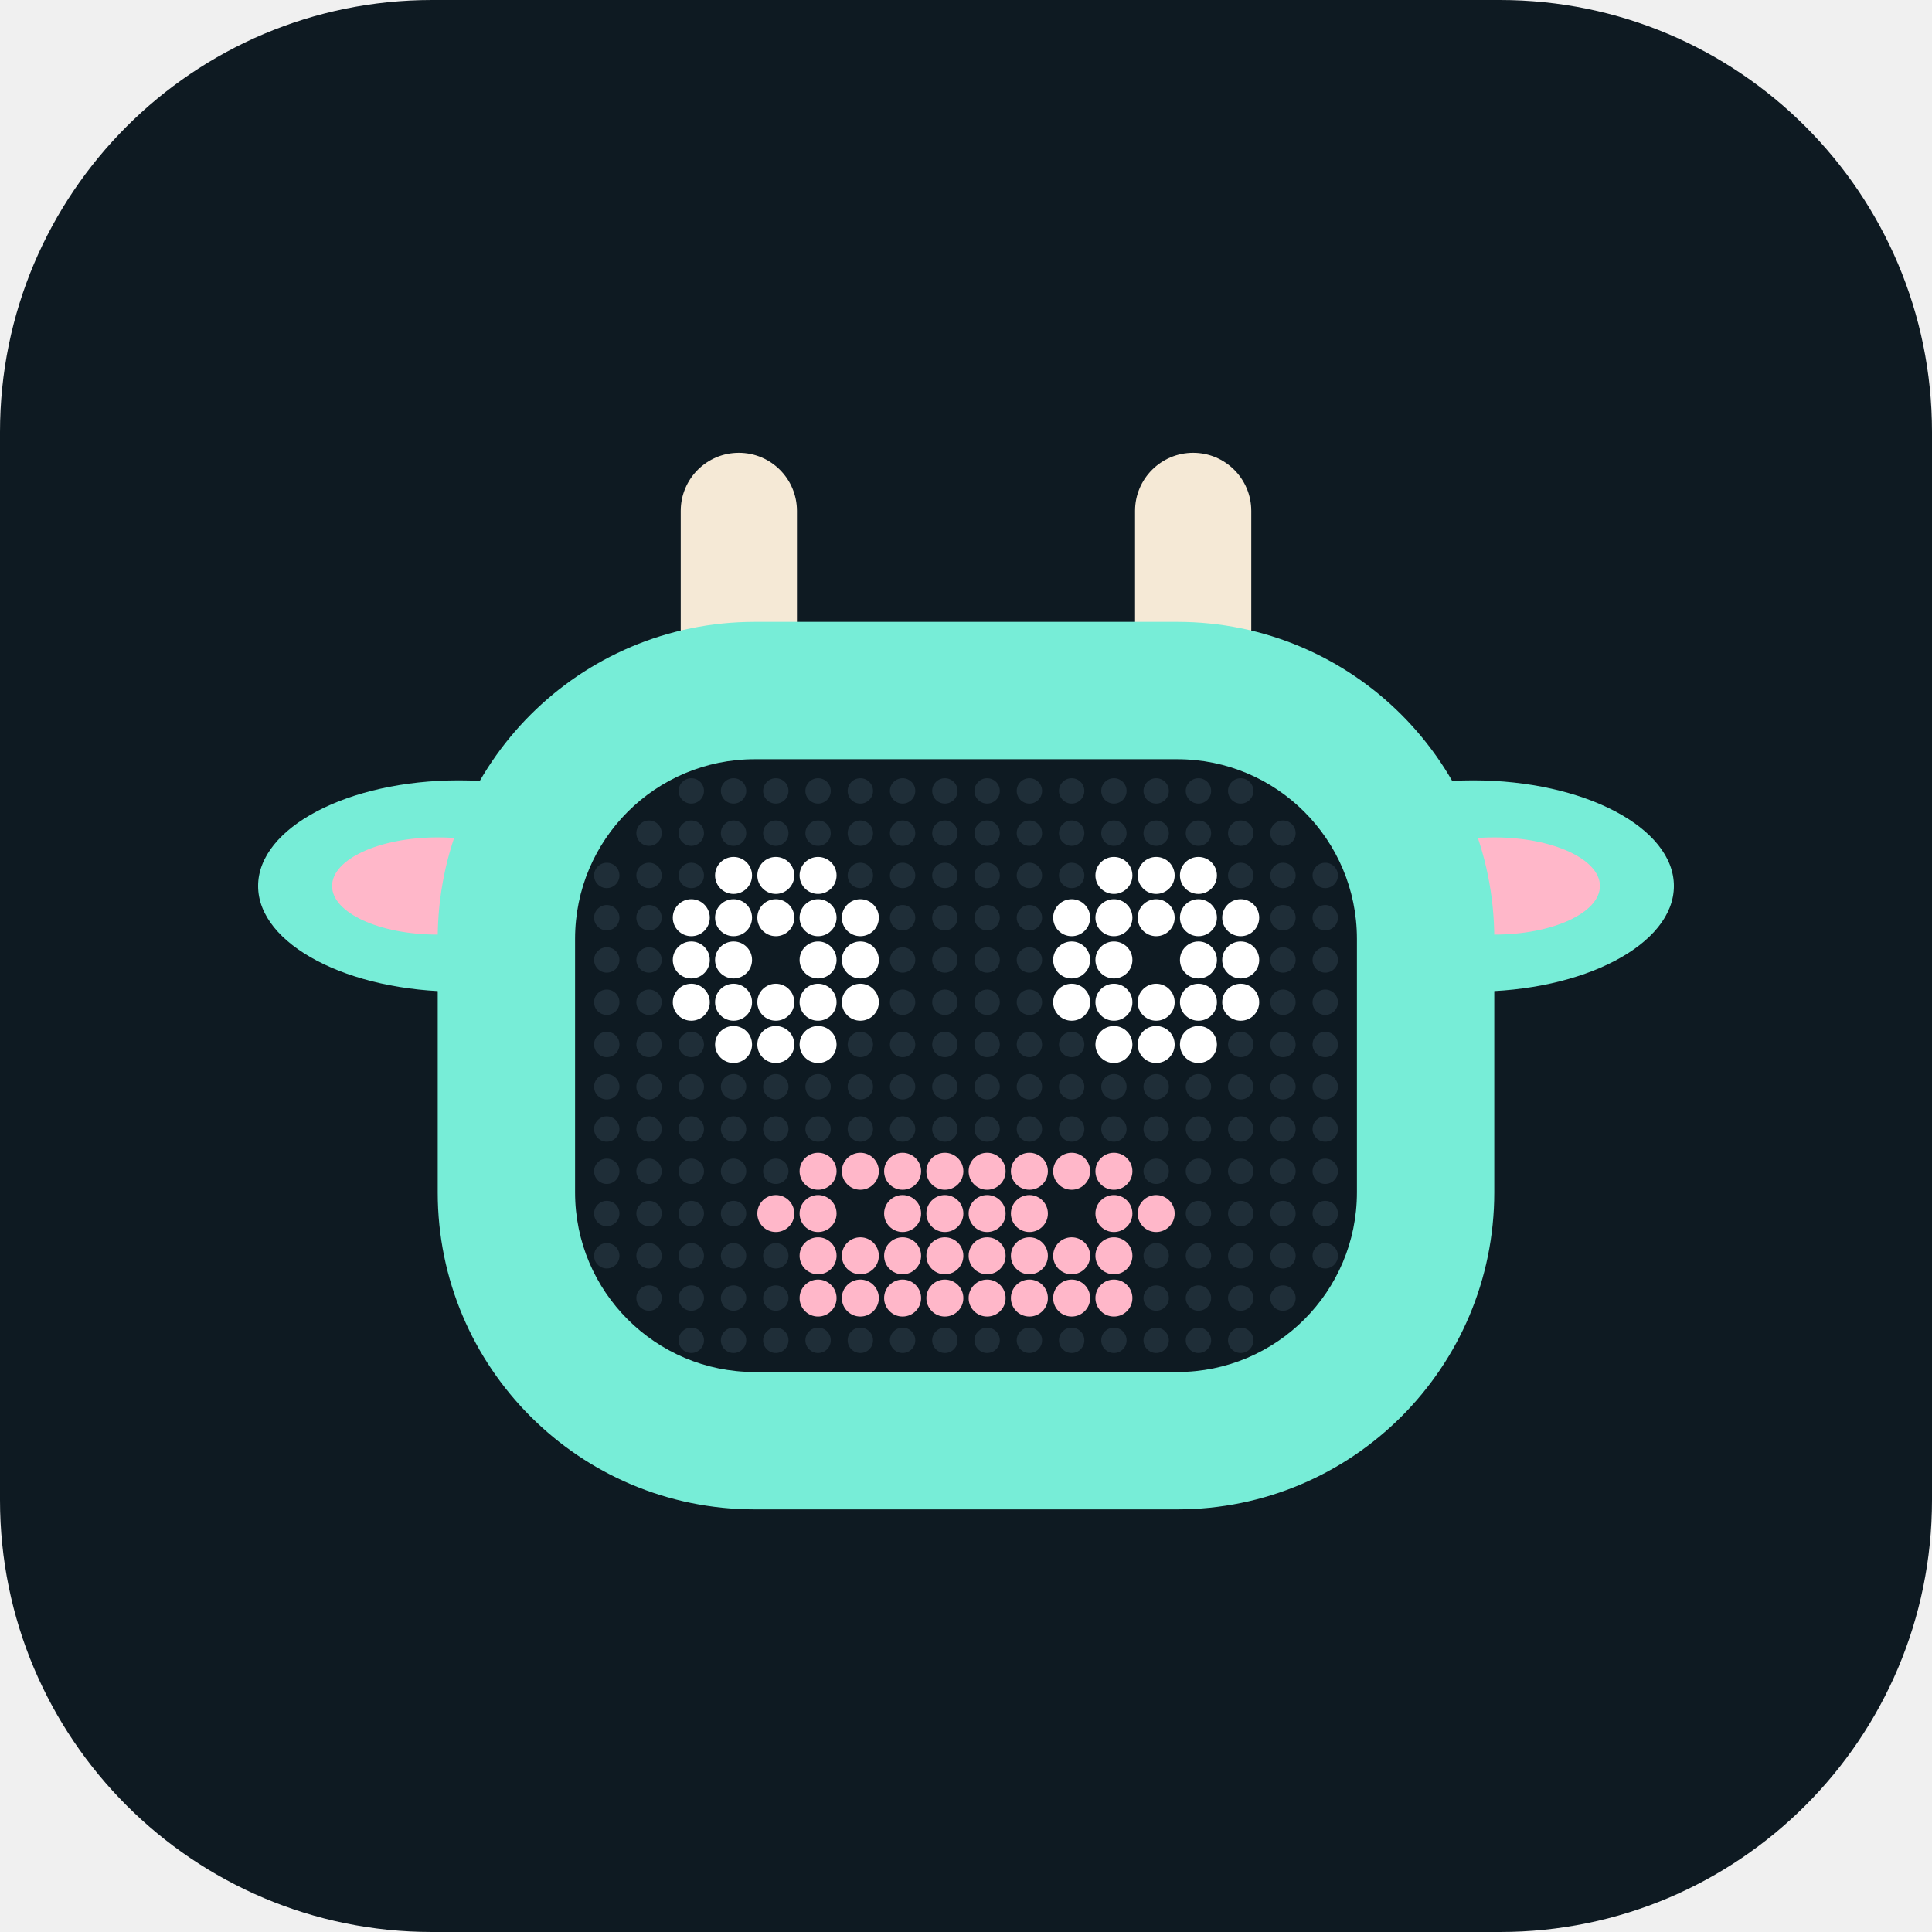
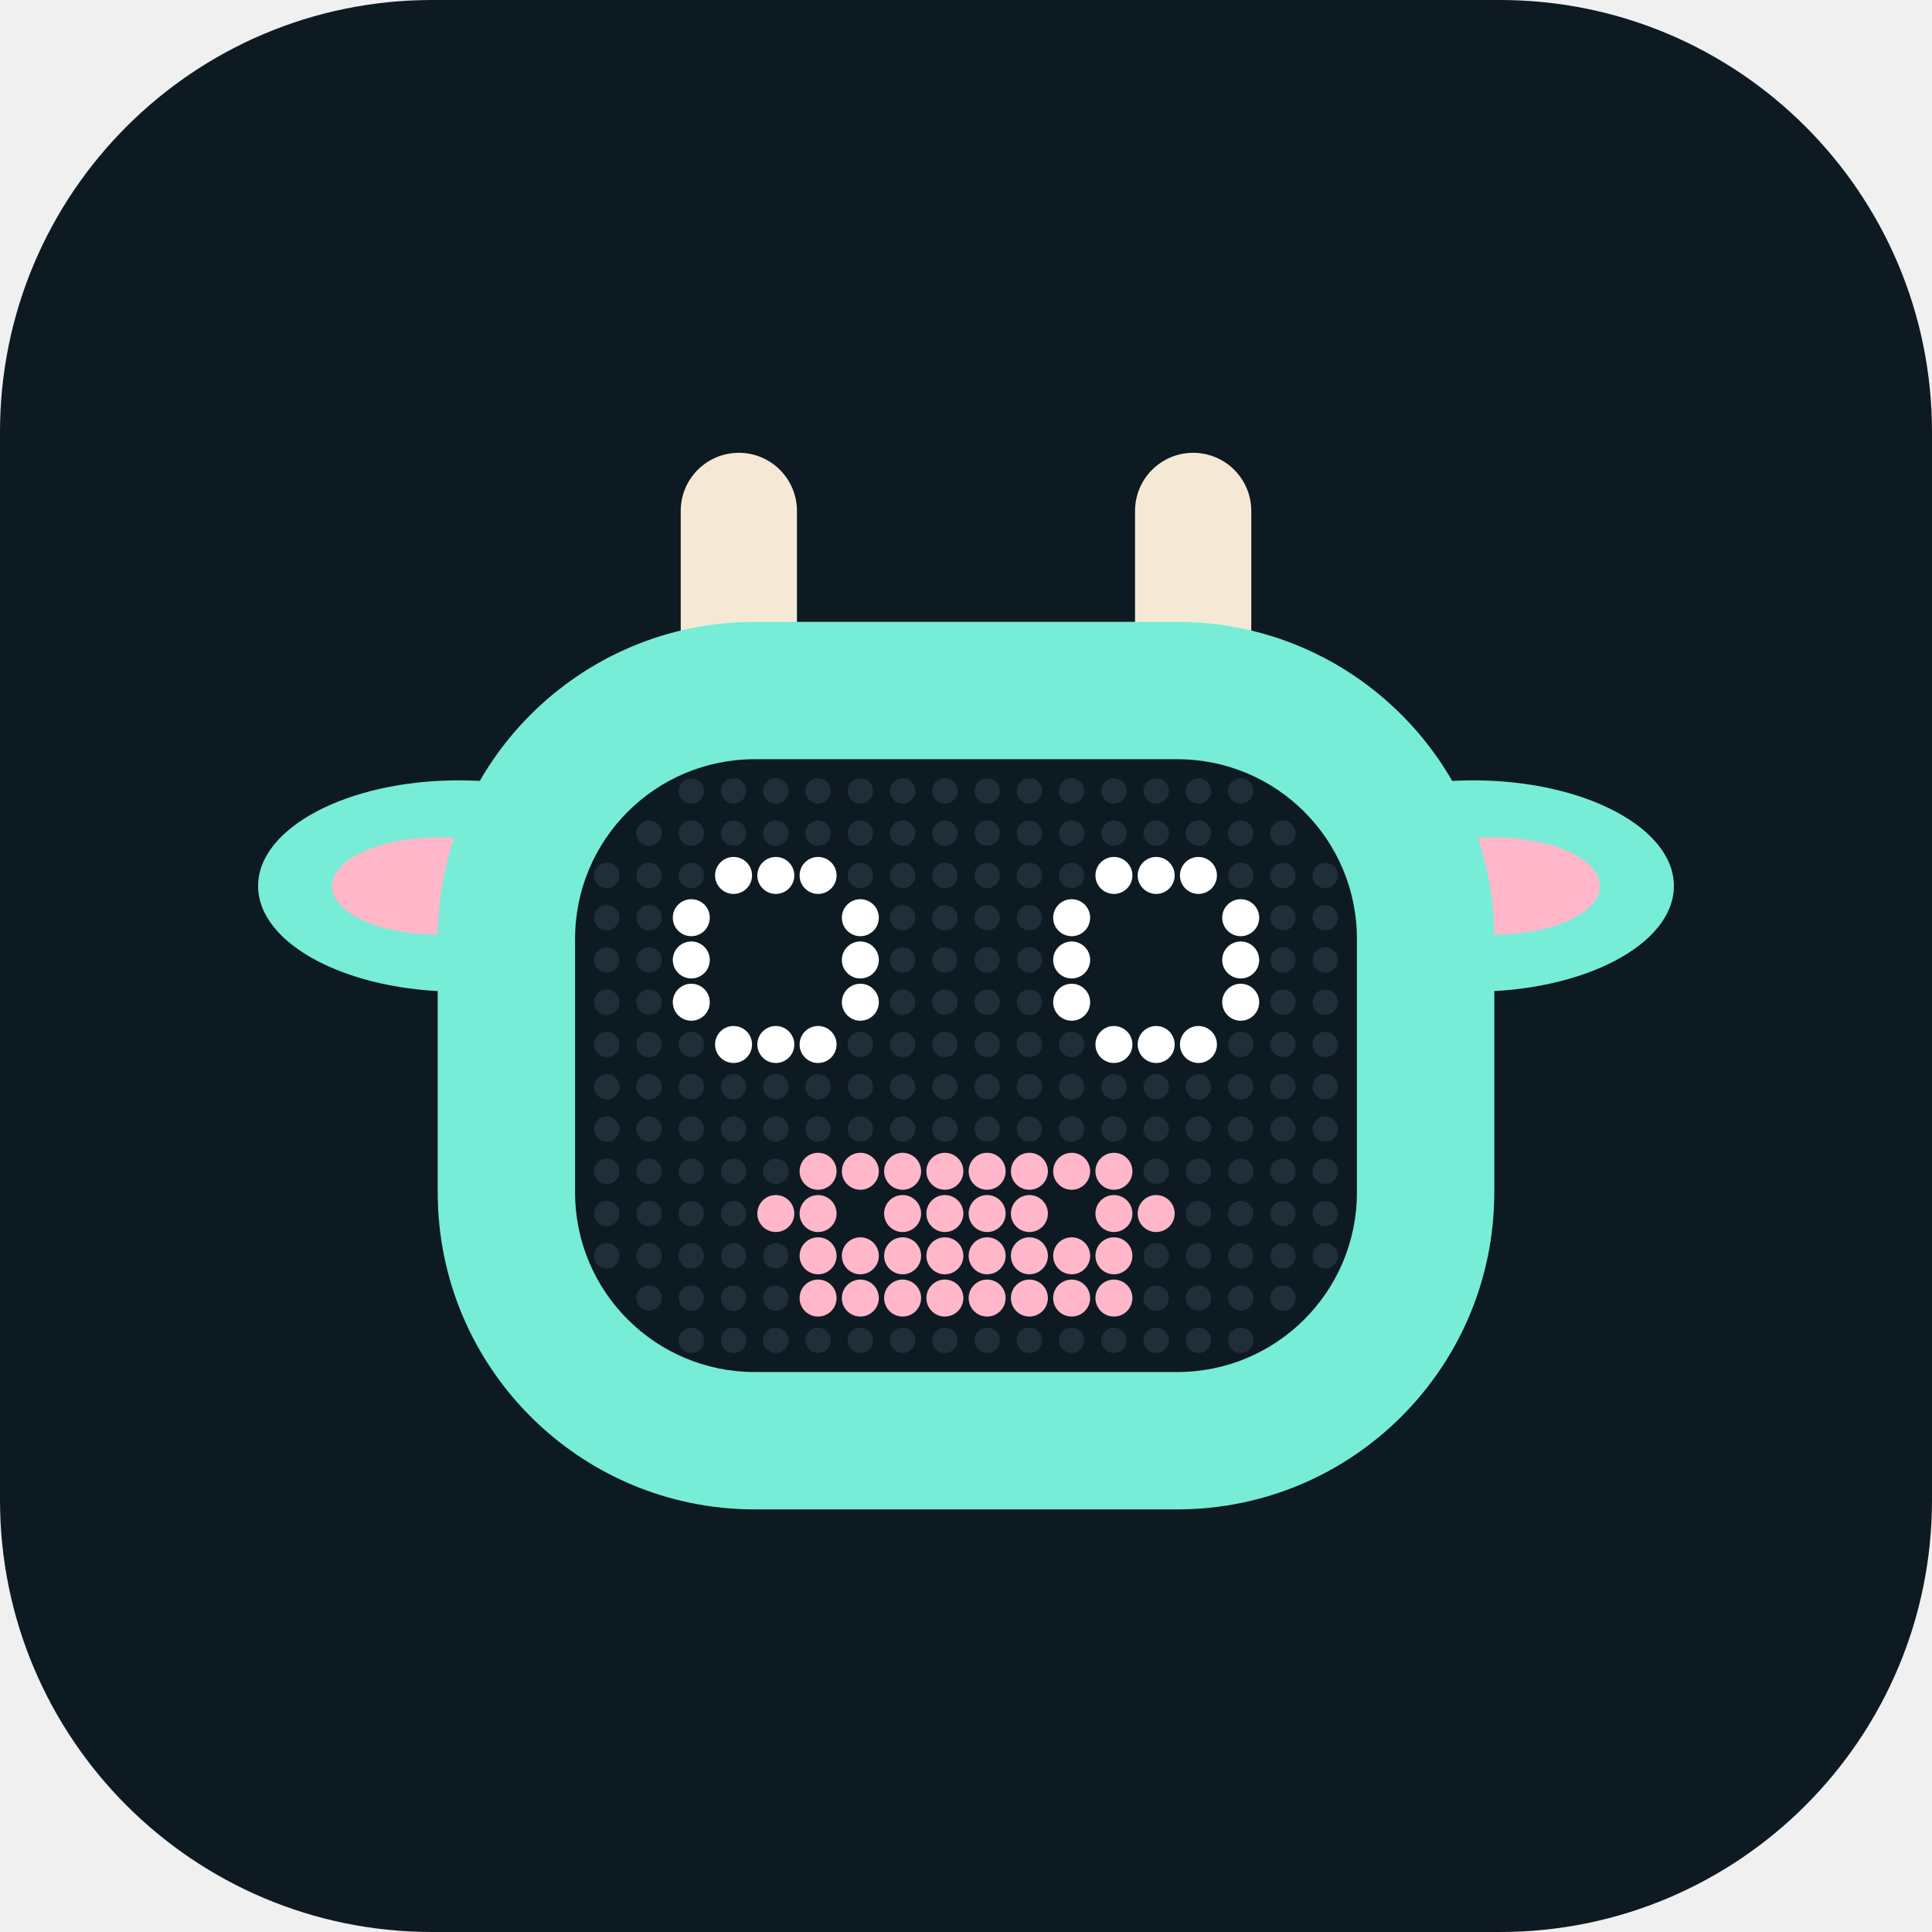
<svg xmlns="http://www.w3.org/2000/svg" viewBox="0 0 1024 1024" width="1024" height="1024">
  <rect width="1024" height="1024" rx="229" fill="#0E1A22" />
  <g transform="translate(131.20,217.60) scale(5.6)">
    <rect x="41" y="4" width="11" height="24" rx="5.5" fill="#F5E9D6" />
    <rect x="84" y="4" width="11" height="24" rx="5.5" fill="#F5E9D6" />
    <ellipse cx="20" cy="45" rx="19" ry="10" fill="#77EDD7" />
    <ellipse cx="18" cy="45" rx="10" ry="4.6" fill="#FFB7C9" />
    <ellipse cx="116" cy="45" rx="19" ry="10" fill="#77EDD7" />
    <ellipse cx="118" cy="45" rx="10" ry="4.6" fill="#FFB7C9" />
    <rect x="18" y="20" width="100" height="84" rx="30" fill="#77EDD7" />
    <rect x="31" y="33" width="74" height="58" rx="17" fill="#0E1A22" />
    <circle cx="42" cy="36" r="1.2" fill="#1F2E38" />
    <circle cx="46" cy="36" r="1.2" fill="#1F2E38" />
    <circle cx="50" cy="36" r="1.2" fill="#1F2E38" />
    <circle cx="54" cy="36" r="1.2" fill="#1F2E38" />
    <circle cx="58" cy="36" r="1.2" fill="#1F2E38" />
    <circle cx="62" cy="36" r="1.2" fill="#1F2E38" />
    <circle cx="66" cy="36" r="1.2" fill="#1F2E38" />
    <circle cx="70" cy="36" r="1.2" fill="#1F2E38" />
    <circle cx="74" cy="36" r="1.2" fill="#1F2E38" />
    <circle cx="78" cy="36" r="1.2" fill="#1F2E38" />
    <circle cx="82" cy="36" r="1.2" fill="#1F2E38" />
    <circle cx="86" cy="36" r="1.2" fill="#1F2E38" />
    <circle cx="90" cy="36" r="1.2" fill="#1F2E38" />
    <circle cx="94" cy="36" r="1.2" fill="#1F2E38" />
    <circle cx="38" cy="40" r="1.2" fill="#1F2E38" />
    <circle cx="42" cy="40" r="1.2" fill="#1F2E38" />
    <circle cx="46" cy="40" r="1.2" fill="#1F2E38" />
    <circle cx="50" cy="40" r="1.2" fill="#1F2E38" />
    <circle cx="54" cy="40" r="1.2" fill="#1F2E38" />
    <circle cx="58" cy="40" r="1.2" fill="#1F2E38" />
    <circle cx="62" cy="40" r="1.2" fill="#1F2E38" />
    <circle cx="66" cy="40" r="1.2" fill="#1F2E38" />
    <circle cx="70" cy="40" r="1.2" fill="#1F2E38" />
    <circle cx="74" cy="40" r="1.2" fill="#1F2E38" />
    <circle cx="78" cy="40" r="1.2" fill="#1F2E38" />
    <circle cx="82" cy="40" r="1.2" fill="#1F2E38" />
    <circle cx="86" cy="40" r="1.2" fill="#1F2E38" />
    <circle cx="90" cy="40" r="1.2" fill="#1F2E38" />
    <circle cx="94" cy="40" r="1.2" fill="#1F2E38" />
    <circle cx="98" cy="40" r="1.2" fill="#1F2E38" />
    <circle cx="34" cy="44" r="1.2" fill="#1F2E38" />
    <circle cx="38" cy="44" r="1.2" fill="#1F2E38" />
    <circle cx="42" cy="44" r="1.2" fill="#1F2E38" />
-     <circle cx="46" cy="44" r="1.75" fill="#FFFFFF" />
-     <circle cx="50" cy="44" r="1.75" fill="#FFFFFF" />
-     <circle cx="54" cy="44" r="1.75" fill="#FFFFFF" />
+     <circle class="ring" cx="46" cy="44" r="1.75" fill="#FFFFFF" />
+     <circle class="ring" cx="50" cy="44" r="1.75" fill="#FFFFFF" />
+     <circle class="ring" cx="54" cy="44" r="1.75" fill="#FFFFFF" />
    <circle cx="58" cy="44" r="1.2" fill="#1F2E38" />
    <circle cx="62" cy="44" r="1.2" fill="#1F2E38" />
    <circle cx="66" cy="44" r="1.2" fill="#1F2E38" />
    <circle cx="70" cy="44" r="1.2" fill="#1F2E38" />
    <circle cx="74" cy="44" r="1.2" fill="#1F2E38" />
    <circle cx="78" cy="44" r="1.2" fill="#1F2E38" />
-     <circle cx="82" cy="44" r="1.75" fill="#FFFFFF" />
-     <circle cx="86" cy="44" r="1.75" fill="#FFFFFF" />
-     <circle cx="90" cy="44" r="1.75" fill="#FFFFFF" />
+     <circle class="ring" cx="82" cy="44" r="1.75" fill="#FFFFFF" />
+     <circle class="ring" cx="86" cy="44" r="1.75" fill="#FFFFFF" />
+     <circle class="ring" cx="90" cy="44" r="1.75" fill="#FFFFFF" />
    <circle cx="94" cy="44" r="1.2" fill="#1F2E38" />
    <circle cx="98" cy="44" r="1.2" fill="#1F2E38" />
    <circle cx="102" cy="44" r="1.2" fill="#1F2E38" />
    <circle cx="34" cy="48" r="1.2" fill="#1F2E38" />
    <circle cx="38" cy="48" r="1.2" fill="#1F2E38" />
-     <circle cx="42" cy="48" r="1.75" fill="#FFFFFF" />
-     <circle cx="46" cy="48" r="1.75" fill="#FFFFFF" />
-     <circle cx="50" cy="48" r="1.75" fill="#FFFFFF" />
-     <circle cx="54" cy="48" r="1.75" fill="#FFFFFF" />
-     <circle cx="58" cy="48" r="1.75" fill="#FFFFFF" />
+     <circle class="ring" cx="42" cy="48" r="1.75" fill="#FFFFFF" />
+     <circle class="pupil" cx="46" cy="48" r="1.75" fill="#0E1A22" />
+     <circle class="pupil" cx="50" cy="48" r="1.75" fill="#0E1A22" />
+     <circle class="pupil" cx="54" cy="48" r="1.75" fill="#0E1A22" />
+     <circle class="ring" cx="58" cy="48" r="1.75" fill="#FFFFFF" />
    <circle cx="62" cy="48" r="1.2" fill="#1F2E38" />
    <circle cx="66" cy="48" r="1.2" fill="#1F2E38" />
    <circle cx="70" cy="48" r="1.2" fill="#1F2E38" />
    <circle cx="74" cy="48" r="1.2" fill="#1F2E38" />
-     <circle cx="78" cy="48" r="1.75" fill="#FFFFFF" />
-     <circle cx="82" cy="48" r="1.75" fill="#FFFFFF" />
-     <circle cx="86" cy="48" r="1.75" fill="#FFFFFF" />
-     <circle cx="90" cy="48" r="1.75" fill="#FFFFFF" />
-     <circle cx="94" cy="48" r="1.75" fill="#FFFFFF" />
+     <circle class="ring" cx="78" cy="48" r="1.75" fill="#FFFFFF" />
+     <circle class="pupil" cx="82" cy="48" r="1.75" fill="#0E1A22" />
+     <circle class="pupil" cx="86" cy="48" r="1.75" fill="#0E1A22" />
+     <circle class="pupil" cx="90" cy="48" r="1.75" fill="#0E1A22" />
+     <circle class="ring" cx="94" cy="48" r="1.75" fill="#FFFFFF" />
    <circle cx="98" cy="48" r="1.2" fill="#1F2E38" />
    <circle cx="102" cy="48" r="1.2" fill="#1F2E38" />
    <circle cx="34" cy="52" r="1.2" fill="#1F2E38" />
    <circle cx="38" cy="52" r="1.2" fill="#1F2E38" />
-     <circle cx="42" cy="52" r="1.75" fill="#FFFFFF" />
-     <circle cx="46" cy="52" r="1.75" fill="#FFFFFF" />
+     <circle class="ring" cx="42" cy="52" r="1.75" fill="#FFFFFF" />
+     <circle class="pupil" cx="46" cy="52" r="1.75" fill="#0E1A22" />
    <circle class="pupil" cx="50" cy="52" r="1.75" fill="#0E1A22" />
-     <circle cx="54" cy="52" r="1.75" fill="#FFFFFF" />
-     <circle cx="58" cy="52" r="1.75" fill="#FFFFFF" />
+     <circle class="pupil" cx="54" cy="52" r="1.75" fill="#0E1A22" />
+     <circle class="ring" cx="58" cy="52" r="1.75" fill="#FFFFFF" />
    <circle cx="62" cy="52" r="1.2" fill="#1F2E38" />
    <circle cx="66" cy="52" r="1.2" fill="#1F2E38" />
    <circle cx="70" cy="52" r="1.2" fill="#1F2E38" />
    <circle cx="74" cy="52" r="1.2" fill="#1F2E38" />
-     <circle cx="78" cy="52" r="1.75" fill="#FFFFFF" />
-     <circle cx="82" cy="52" r="1.75" fill="#FFFFFF" />
+     <circle class="ring" cx="78" cy="52" r="1.75" fill="#FFFFFF" />
+     <circle class="pupil" cx="82" cy="52" r="1.75" fill="#0E1A22" />
    <circle class="pupil" cx="86" cy="52" r="1.75" fill="#0E1A22" />
-     <circle cx="90" cy="52" r="1.75" fill="#FFFFFF" />
-     <circle cx="94" cy="52" r="1.75" fill="#FFFFFF" />
+     <circle class="pupil" cx="90" cy="52" r="1.75" fill="#0E1A22" />
+     <circle class="ring" cx="94" cy="52" r="1.75" fill="#FFFFFF" />
    <circle cx="98" cy="52" r="1.2" fill="#1F2E38" />
    <circle cx="102" cy="52" r="1.2" fill="#1F2E38" />
    <circle cx="34" cy="56" r="1.2" fill="#1F2E38" />
    <circle cx="38" cy="56" r="1.2" fill="#1F2E38" />
-     <circle cx="42" cy="56" r="1.75" fill="#FFFFFF" />
-     <circle cx="46" cy="56" r="1.75" fill="#FFFFFF" />
-     <circle cx="50" cy="56" r="1.75" fill="#FFFFFF" />
-     <circle cx="54" cy="56" r="1.75" fill="#FFFFFF" />
-     <circle cx="58" cy="56" r="1.75" fill="#FFFFFF" />
+     <circle class="ring" cx="42" cy="56" r="1.75" fill="#FFFFFF" />
+     <circle class="pupil" cx="46" cy="56" r="1.75" fill="#0E1A22" />
+     <circle class="pupil" cx="50" cy="56" r="1.75" fill="#0E1A22" />
+     <circle class="pupil" cx="54" cy="56" r="1.75" fill="#0E1A22" />
+     <circle class="ring" cx="58" cy="56" r="1.75" fill="#FFFFFF" />
    <circle cx="62" cy="56" r="1.2" fill="#1F2E38" />
    <circle cx="66" cy="56" r="1.2" fill="#1F2E38" />
    <circle cx="70" cy="56" r="1.2" fill="#1F2E38" />
    <circle cx="74" cy="56" r="1.2" fill="#1F2E38" />
-     <circle cx="78" cy="56" r="1.75" fill="#FFFFFF" />
-     <circle cx="82" cy="56" r="1.75" fill="#FFFFFF" />
-     <circle cx="86" cy="56" r="1.75" fill="#FFFFFF" />
-     <circle cx="90" cy="56" r="1.75" fill="#FFFFFF" />
-     <circle cx="94" cy="56" r="1.75" fill="#FFFFFF" />
+     <circle class="ring" cx="78" cy="56" r="1.75" fill="#FFFFFF" />
+     <circle class="pupil" cx="82" cy="56" r="1.75" fill="#0E1A22" />
+     <circle class="pupil" cx="86" cy="56" r="1.75" fill="#0E1A22" />
+     <circle class="pupil" cx="90" cy="56" r="1.75" fill="#0E1A22" />
+     <circle class="ring" cx="94" cy="56" r="1.75" fill="#FFFFFF" />
    <circle cx="98" cy="56" r="1.2" fill="#1F2E38" />
    <circle cx="102" cy="56" r="1.2" fill="#1F2E38" />
    <circle cx="34" cy="60" r="1.2" fill="#1F2E38" />
    <circle cx="38" cy="60" r="1.2" fill="#1F2E38" />
    <circle cx="42" cy="60" r="1.2" fill="#1F2E38" />
-     <circle cx="46" cy="60" r="1.75" fill="#FFFFFF" />
-     <circle cx="50" cy="60" r="1.75" fill="#FFFFFF" />
-     <circle cx="54" cy="60" r="1.75" fill="#FFFFFF" />
+     <circle class="ring" cx="46" cy="60" r="1.75" fill="#FFFFFF" />
+     <circle class="ring" cx="50" cy="60" r="1.75" fill="#FFFFFF" />
+     <circle class="ring" cx="54" cy="60" r="1.75" fill="#FFFFFF" />
    <circle cx="58" cy="60" r="1.2" fill="#1F2E38" />
    <circle cx="62" cy="60" r="1.2" fill="#1F2E38" />
    <circle cx="66" cy="60" r="1.2" fill="#1F2E38" />
    <circle cx="70" cy="60" r="1.2" fill="#1F2E38" />
    <circle cx="74" cy="60" r="1.2" fill="#1F2E38" />
    <circle cx="78" cy="60" r="1.2" fill="#1F2E38" />
-     <circle cx="82" cy="60" r="1.75" fill="#FFFFFF" />
-     <circle cx="86" cy="60" r="1.75" fill="#FFFFFF" />
-     <circle cx="90" cy="60" r="1.75" fill="#FFFFFF" />
+     <circle class="ring" cx="82" cy="60" r="1.75" fill="#FFFFFF" />
+     <circle class="ring" cx="86" cy="60" r="1.75" fill="#FFFFFF" />
+     <circle class="ring" cx="90" cy="60" r="1.75" fill="#FFFFFF" />
    <circle cx="94" cy="60" r="1.2" fill="#1F2E38" />
    <circle cx="98" cy="60" r="1.2" fill="#1F2E38" />
    <circle cx="102" cy="60" r="1.2" fill="#1F2E38" />
    <circle cx="34" cy="64" r="1.2" fill="#1F2E38" />
    <circle cx="38" cy="64" r="1.2" fill="#1F2E38" />
    <circle cx="42" cy="64" r="1.2" fill="#1F2E38" />
    <circle cx="46" cy="64" r="1.2" fill="#1F2E38" />
    <circle cx="50" cy="64" r="1.2" fill="#1F2E38" />
    <circle cx="54" cy="64" r="1.2" fill="#1F2E38" />
    <circle cx="58" cy="64" r="1.2" fill="#1F2E38" />
    <circle cx="62" cy="64" r="1.2" fill="#1F2E38" />
    <circle cx="66" cy="64" r="1.2" fill="#1F2E38" />
    <circle cx="70" cy="64" r="1.2" fill="#1F2E38" />
    <circle cx="74" cy="64" r="1.2" fill="#1F2E38" />
    <circle cx="78" cy="64" r="1.2" fill="#1F2E38" />
    <circle cx="82" cy="64" r="1.2" fill="#1F2E38" />
    <circle cx="86" cy="64" r="1.2" fill="#1F2E38" />
    <circle cx="90" cy="64" r="1.2" fill="#1F2E38" />
    <circle cx="94" cy="64" r="1.2" fill="#1F2E38" />
    <circle cx="98" cy="64" r="1.2" fill="#1F2E38" />
    <circle cx="102" cy="64" r="1.2" fill="#1F2E38" />
    <circle cx="34" cy="68" r="1.2" fill="#1F2E38" />
    <circle cx="38" cy="68" r="1.2" fill="#1F2E38" />
    <circle cx="42" cy="68" r="1.2" fill="#1F2E38" />
    <circle cx="46" cy="68" r="1.2" fill="#1F2E38" />
    <circle cx="50" cy="68" r="1.2" fill="#1F2E38" />
    <circle cx="54" cy="68" r="1.2" fill="#1F2E38" />
    <circle cx="58" cy="68" r="1.2" fill="#1F2E38" />
    <circle cx="62" cy="68" r="1.2" fill="#1F2E38" />
    <circle cx="66" cy="68" r="1.2" fill="#1F2E38" />
    <circle cx="70" cy="68" r="1.2" fill="#1F2E38" />
    <circle cx="74" cy="68" r="1.2" fill="#1F2E38" />
    <circle cx="78" cy="68" r="1.2" fill="#1F2E38" />
    <circle cx="82" cy="68" r="1.2" fill="#1F2E38" />
    <circle cx="86" cy="68" r="1.2" fill="#1F2E38" />
    <circle cx="90" cy="68" r="1.2" fill="#1F2E38" />
    <circle cx="94" cy="68" r="1.2" fill="#1F2E38" />
    <circle cx="98" cy="68" r="1.2" fill="#1F2E38" />
    <circle cx="102" cy="68" r="1.2" fill="#1F2E38" />
    <circle cx="34" cy="72" r="1.2" fill="#1F2E38" />
    <circle cx="38" cy="72" r="1.2" fill="#1F2E38" />
    <circle cx="42" cy="72" r="1.2" fill="#1F2E38" />
    <circle cx="46" cy="72" r="1.2" fill="#1F2E38" />
    <circle cx="50" cy="72" r="1.2" fill="#1F2E38" />
    <circle cx="54" cy="72" r="1.75" fill="#FFB7C9" />
    <circle cx="58" cy="72" r="1.75" fill="#FFB7C9" />
    <circle cx="62" cy="72" r="1.75" fill="#FFB7C9" />
    <circle cx="66" cy="72" r="1.75" fill="#FFB7C9" />
    <circle cx="70" cy="72" r="1.75" fill="#FFB7C9" />
    <circle cx="74" cy="72" r="1.75" fill="#FFB7C9" />
    <circle cx="78" cy="72" r="1.75" fill="#FFB7C9" />
    <circle cx="82" cy="72" r="1.75" fill="#FFB7C9" />
    <circle cx="86" cy="72" r="1.2" fill="#1F2E38" />
    <circle cx="90" cy="72" r="1.2" fill="#1F2E38" />
    <circle cx="94" cy="72" r="1.2" fill="#1F2E38" />
    <circle cx="98" cy="72" r="1.2" fill="#1F2E38" />
    <circle cx="102" cy="72" r="1.2" fill="#1F2E38" />
    <circle cx="34" cy="76" r="1.2" fill="#1F2E38" />
    <circle cx="38" cy="76" r="1.2" fill="#1F2E38" />
    <circle cx="42" cy="76" r="1.2" fill="#1F2E38" />
    <circle cx="46" cy="76" r="1.2" fill="#1F2E38" />
    <circle cx="50" cy="76" r="1.75" fill="#FFB7C9" />
    <circle cx="54" cy="76" r="1.75" fill="#FFB7C9" />
    <circle class="nostril" cx="58" cy="76" r="1.75" fill="#0E1A22" />
    <circle cx="62" cy="76" r="1.75" fill="#FFB7C9" />
    <circle cx="66" cy="76" r="1.75" fill="#FFB7C9" />
    <circle cx="70" cy="76" r="1.75" fill="#FFB7C9" />
    <circle cx="74" cy="76" r="1.75" fill="#FFB7C9" />
    <circle class="nostril" cx="78" cy="76" r="1.75" fill="#0E1A22" />
    <circle cx="82" cy="76" r="1.75" fill="#FFB7C9" />
    <circle cx="86" cy="76" r="1.75" fill="#FFB7C9" />
    <circle cx="90" cy="76" r="1.2" fill="#1F2E38" />
    <circle cx="94" cy="76" r="1.2" fill="#1F2E38" />
    <circle cx="98" cy="76" r="1.2" fill="#1F2E38" />
    <circle cx="102" cy="76" r="1.2" fill="#1F2E38" />
    <circle cx="34" cy="80" r="1.2" fill="#1F2E38" />
    <circle cx="38" cy="80" r="1.2" fill="#1F2E38" />
    <circle cx="42" cy="80" r="1.2" fill="#1F2E38" />
    <circle cx="46" cy="80" r="1.2" fill="#1F2E38" />
    <circle cx="50" cy="80" r="1.2" fill="#1F2E38" />
    <circle cx="54" cy="80" r="1.75" fill="#FFB7C9" />
    <circle cx="58" cy="80" r="1.75" fill="#FFB7C9" />
    <circle cx="62" cy="80" r="1.75" fill="#FFB7C9" />
    <circle cx="66" cy="80" r="1.75" fill="#FFB7C9" />
    <circle cx="70" cy="80" r="1.75" fill="#FFB7C9" />
    <circle cx="74" cy="80" r="1.75" fill="#FFB7C9" />
    <circle cx="78" cy="80" r="1.75" fill="#FFB7C9" />
    <circle cx="82" cy="80" r="1.75" fill="#FFB7C9" />
    <circle cx="86" cy="80" r="1.2" fill="#1F2E38" />
    <circle cx="90" cy="80" r="1.2" fill="#1F2E38" />
    <circle cx="94" cy="80" r="1.2" fill="#1F2E38" />
    <circle cx="98" cy="80" r="1.2" fill="#1F2E38" />
    <circle cx="102" cy="80" r="1.2" fill="#1F2E38" />
    <circle cx="38" cy="84" r="1.2" fill="#1F2E38" />
    <circle cx="42" cy="84" r="1.2" fill="#1F2E38" />
    <circle cx="46" cy="84" r="1.2" fill="#1F2E38" />
    <circle cx="50" cy="84" r="1.2" fill="#1F2E38" />
    <circle cx="54" cy="84" r="1.75" fill="#FFB7C9" />
    <circle cx="58" cy="84" r="1.75" fill="#FFB7C9" />
    <circle cx="62" cy="84" r="1.75" fill="#FFB7C9" />
    <circle cx="66" cy="84" r="1.75" fill="#FFB7C9" />
    <circle cx="70" cy="84" r="1.75" fill="#FFB7C9" />
    <circle cx="74" cy="84" r="1.75" fill="#FFB7C9" />
    <circle cx="78" cy="84" r="1.75" fill="#FFB7C9" />
    <circle cx="82" cy="84" r="1.75" fill="#FFB7C9" />
    <circle cx="86" cy="84" r="1.2" fill="#1F2E38" />
    <circle cx="90" cy="84" r="1.2" fill="#1F2E38" />
    <circle cx="94" cy="84" r="1.2" fill="#1F2E38" />
    <circle cx="98" cy="84" r="1.2" fill="#1F2E38" />
    <circle cx="42" cy="88" r="1.2" fill="#1F2E38" />
    <circle cx="46" cy="88" r="1.2" fill="#1F2E38" />
    <circle cx="50" cy="88" r="1.2" fill="#1F2E38" />
    <circle cx="54" cy="88" r="1.2" fill="#1F2E38" />
    <circle cx="58" cy="88" r="1.2" fill="#1F2E38" />
    <circle cx="62" cy="88" r="1.2" fill="#1F2E38" />
    <circle cx="66" cy="88" r="1.2" fill="#1F2E38" />
    <circle cx="70" cy="88" r="1.2" fill="#1F2E38" />
    <circle cx="74" cy="88" r="1.2" fill="#1F2E38" />
    <circle cx="78" cy="88" r="1.2" fill="#1F2E38" />
    <circle cx="82" cy="88" r="1.2" fill="#1F2E38" />
    <circle cx="86" cy="88" r="1.2" fill="#1F2E38" />
    <circle cx="90" cy="88" r="1.2" fill="#1F2E38" />
    <circle cx="94" cy="88" r="1.2" fill="#1F2E38" />
  </g>
</svg>
